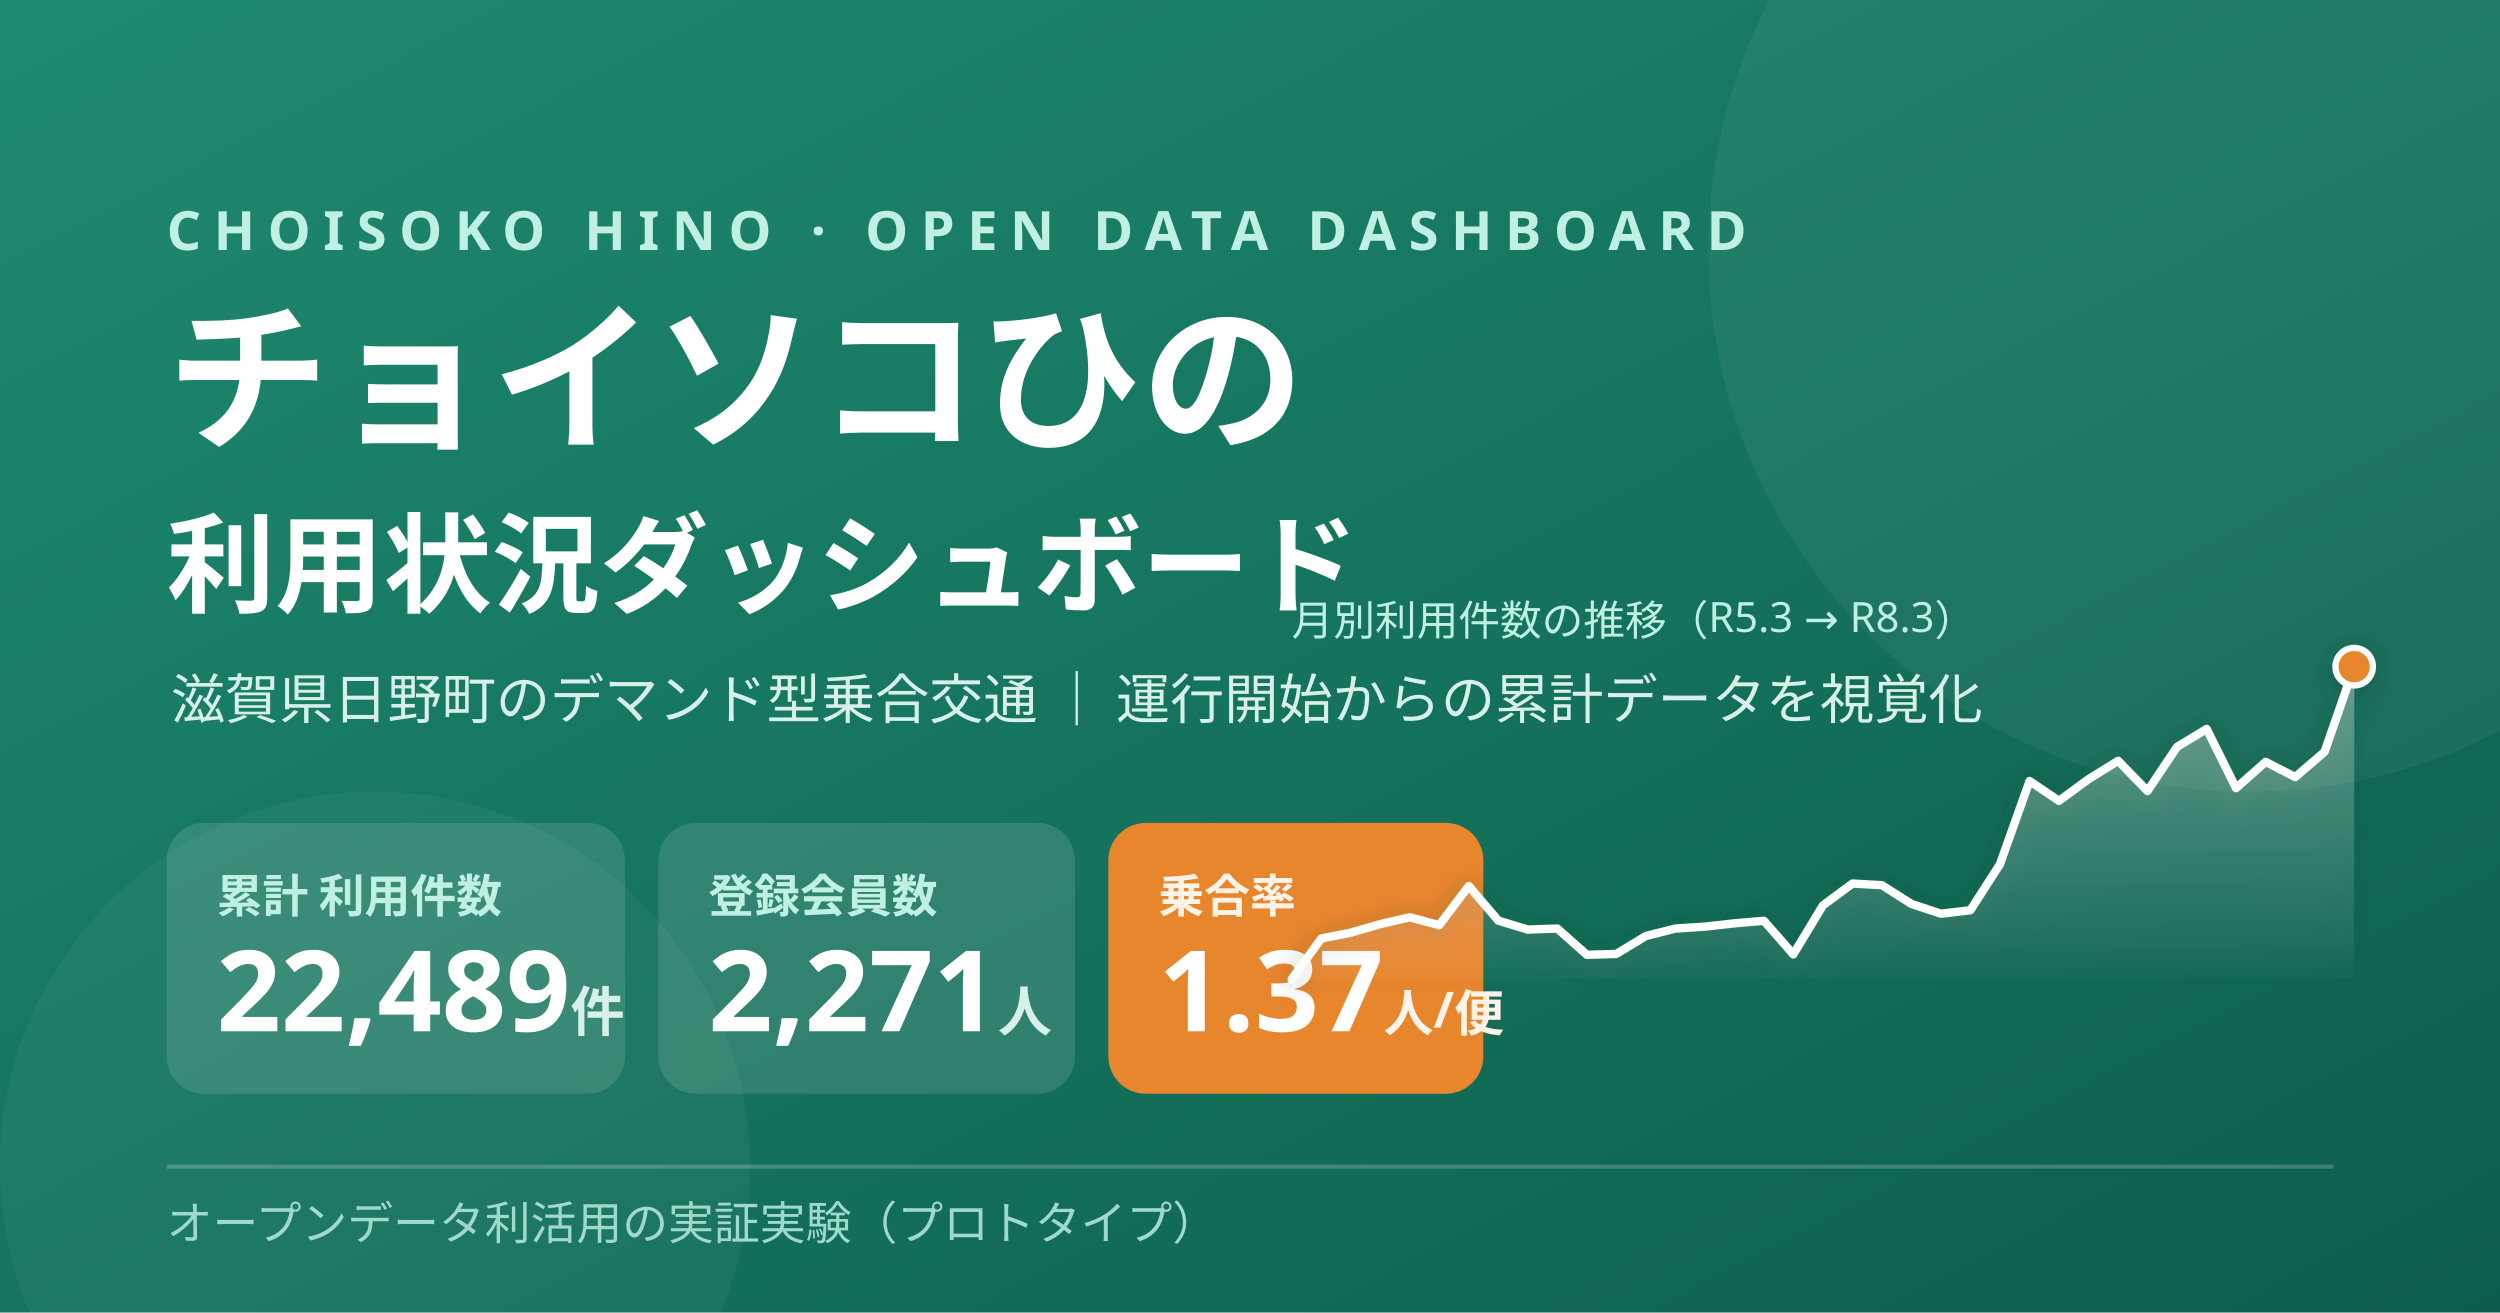
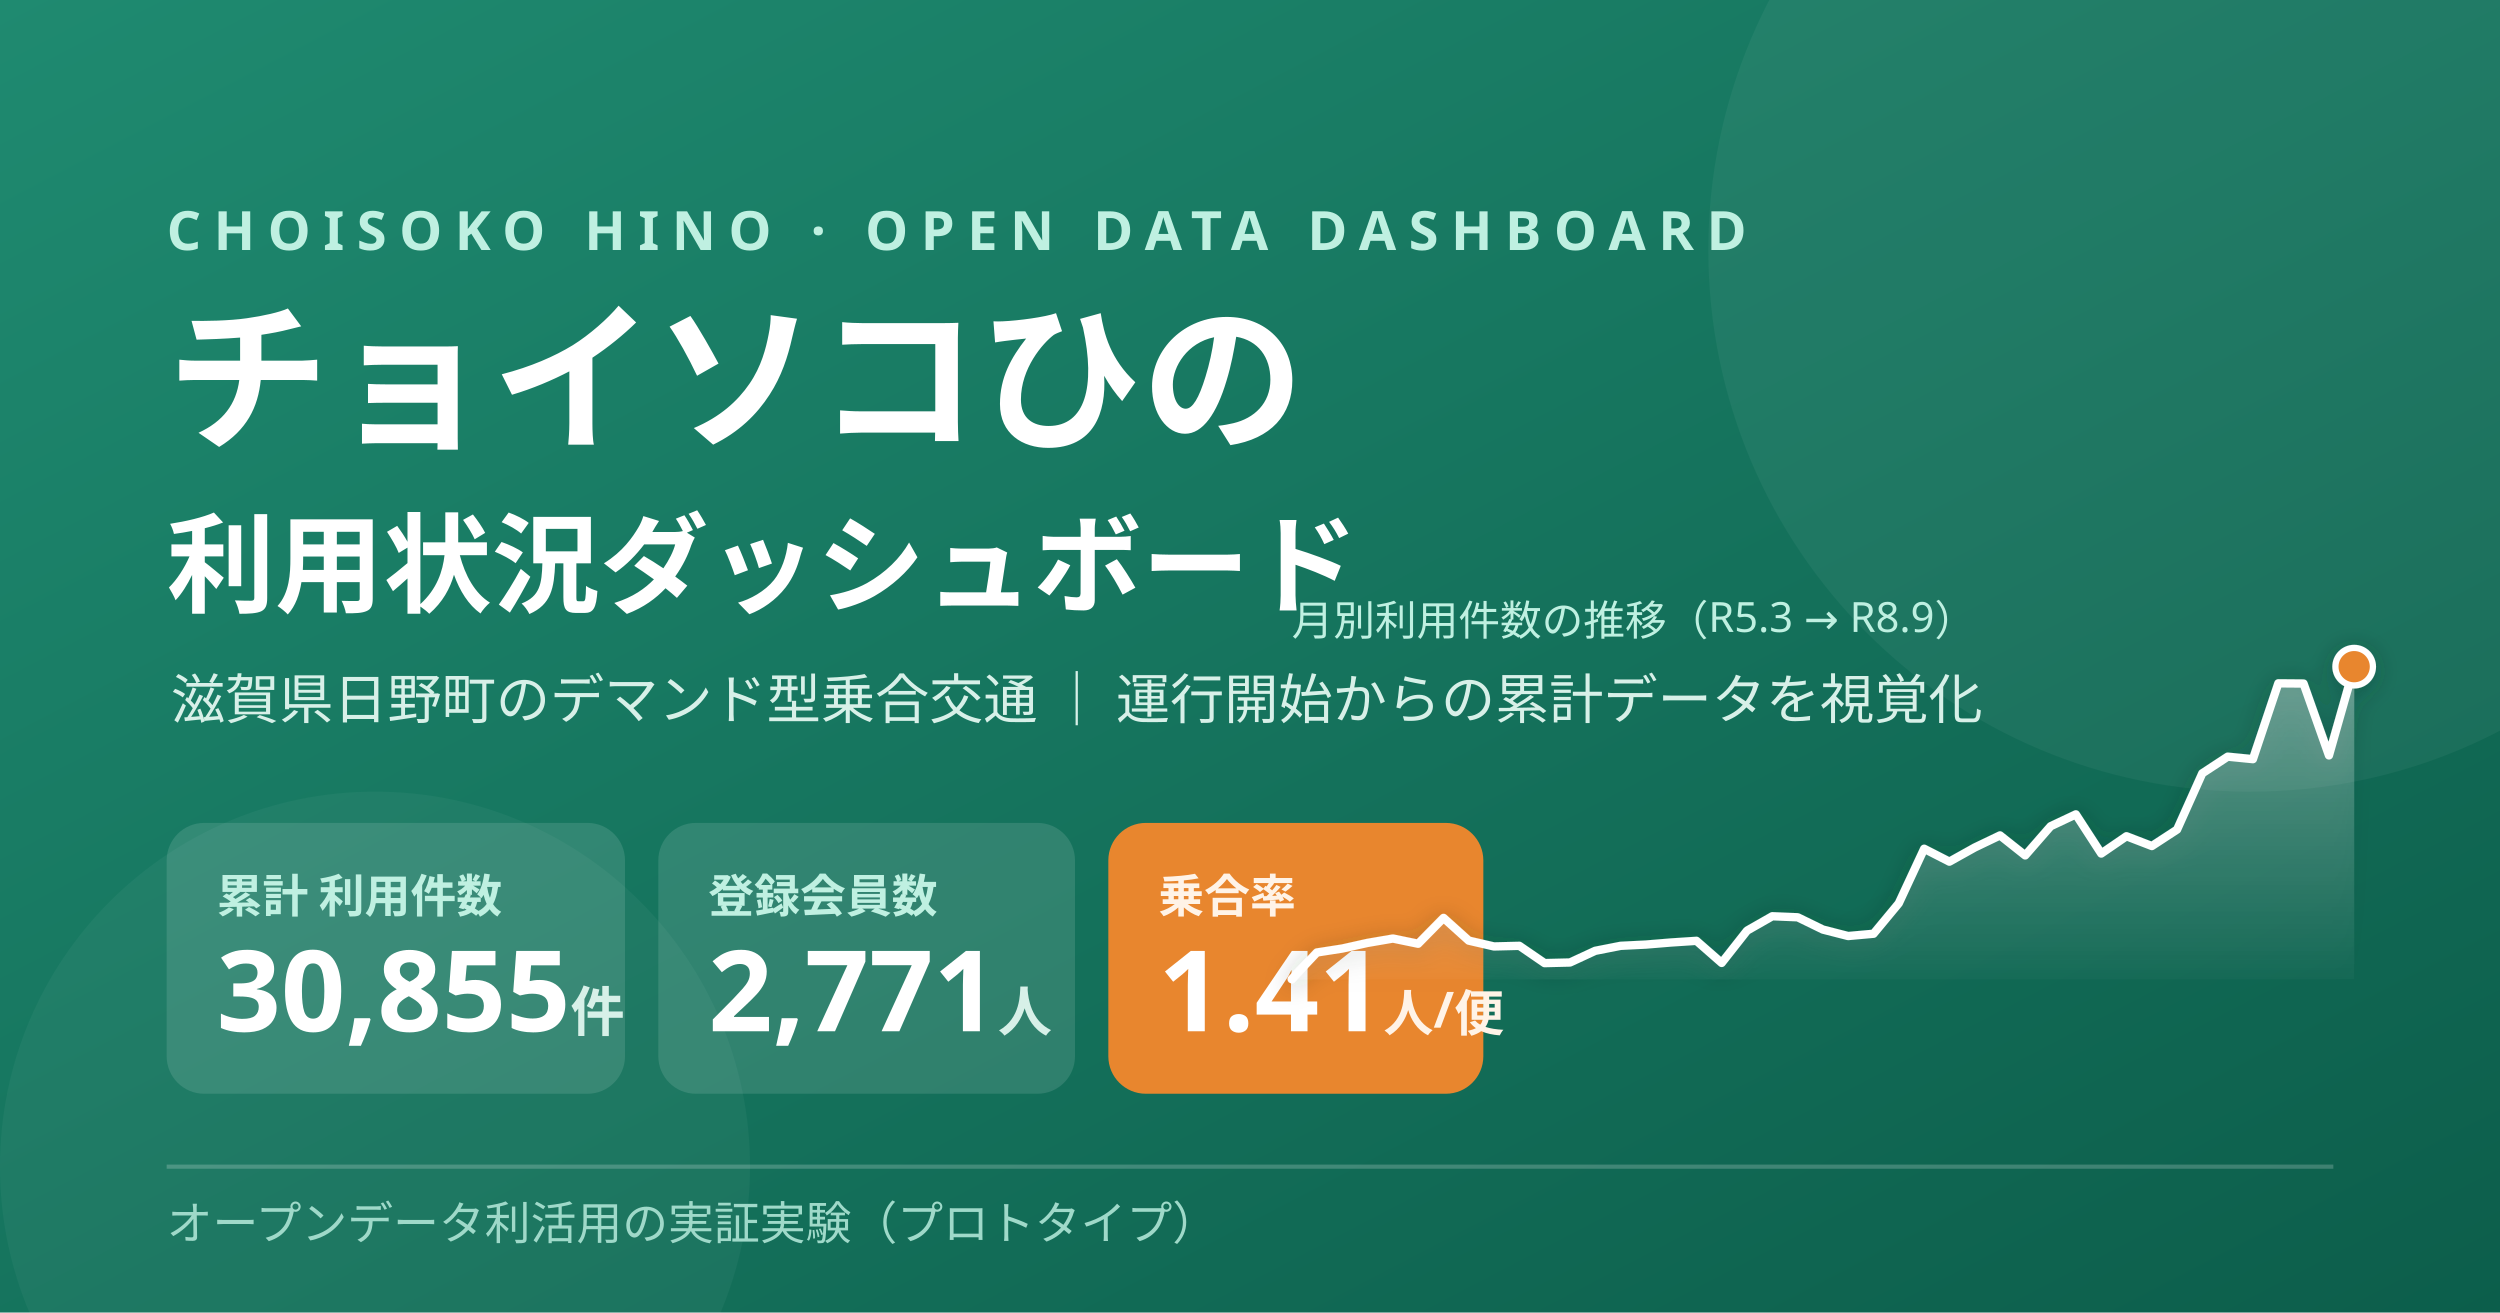
<svg xmlns="http://www.w3.org/2000/svg" width="1200" height="630" viewBox="0 0 1200 630">
  <defs>
    <linearGradient id="bg" x1="0" y1="0" x2="1" y2="1">
      <stop offset="0" stop-color="#1f8a70" />
      <stop offset="1" stop-color="#0c5e4b" />
    </linearGradient>
    <linearGradient id="area" x1="0" y1="0" x2="0" y2="1">
      <stop offset="0" stop-color="#ffffff" stop-opacity="0.30" />
      <stop offset="1" stop-color="#ffffff" stop-opacity="0.02" />
    </linearGradient>
    <filter id="soft" x="-20%" y="-20%" width="140%" height="140%">
      <feDropShadow dx="0" dy="2" stdDeviation="6" flood-color="#063a2d" flood-opacity="0.35" />
    </filter>
  </defs>
  <rect width="1200" height="630" fill="url(#bg)" />
  <circle cx="1080" cy="120" r="260" fill="#ffffff" opacity="0.05" />
  <circle cx="180" cy="560" r="180" fill="#ffffff" opacity="0.04" />
  <text x="80" y="120" font-family="'Noto Sans JP',sans-serif" font-size="26" font-weight="700" fill="#bff0e1" letter-spacing="6">CHOISOKO HINO · OPEN DATA DASHBOARD</text>
  <text x="80" y="210" font-family="'Zen Maru Gothic','Noto Sans JP',sans-serif" font-size="78" font-weight="700" fill="#ffffff">チョイソコひの</text>
  <text x="80" y="290" font-family="'Zen Maru Gothic','Noto Sans JP',sans-serif" font-size="52" font-weight="700" fill="#ffffff">利用状況ダッシュボード</text>
  <text x="82" y="345" font-family="'Noto Sans JP',sans-serif" font-size="26" fill="#d7f0e8">
    滋賀県日野町のデマンド型乗合交通 ｜ 運行開始からの累計データを視覚化</text>
  <g font-family="'Noto Sans JP',sans-serif">
    <rect x="80" y="395" width="220" height="130" rx="18" fill="#ffffff" opacity="0.12" />
    <text x="104" y="438" font-size="22" fill="#bff0e1" font-weight="700">累計 利用件数</text>
-     <text x="104" y="495" font-size="54" fill="#ffffff" font-weight="700">22,489<tspan font-size="26" fill="#d7f0e8"> 件</tspan>
+     <text x="104" y="495" font-size="54" fill="#ffffff" font-weight="700">30,855<tspan font-size="26" fill="#d7f0e8"> 件</tspan>
    </text>
    <rect x="316" y="395" width="200" height="130" rx="18" fill="#ffffff" opacity="0.12" />
    <text x="340" y="438" font-size="22" fill="#bff0e1" font-weight="700">登録会員数</text>
-     <text x="340" y="495" font-size="54" fill="#ffffff" font-weight="700">2,271<tspan font-size="26" fill="#d7f0e8"> 人</tspan>
+     <text x="340" y="495" font-size="54" fill="#ffffff" font-weight="700">2,771<tspan font-size="26" fill="#d7f0e8"> 人</tspan>
    </text>
    <rect x="532" y="395" width="180" height="130" rx="18" fill="#e8862e" />
    <text x="556" y="438" font-size="22" fill="#fff3e7" font-weight="700">乗合率</text>
-     <text x="556" y="495" font-size="54" fill="#ffffff" font-weight="700">1.37<tspan font-size="24" fill="#fff3e7"> 人/便</tspan>
+     <text x="556" y="495" font-size="54" fill="#ffffff" font-weight="700">1.41<tspan font-size="24" fill="#fff3e7"> 人/便</tspan>
    </text>
  </g>
  <g filter="url(#soft)">
-     <path d="M 620.0,470 L 620.0,470.0 L 634.2,450.5 L 648.3,447.7 L 662.5,443.6 L 676.7,440.3 L 690.8,444.1 L 705.0,425.3 L 719.2,441.9 L 733.3,446.2 L 747.5,445.7 L 761.7,458.3 L 775.8,457.9 L 790.0,449.3 L 804.2,445.7 L 818.3,444.8 L 832.5,443.2 L 846.7,442.0 L 860.8,458.1 L 875.0,434.6 L 889.2,424.1 L 903.3,424.9 L 917.5,433.9 L 931.7,438.6 L 945.8,436.9 L 960.0,414.8 L 974.2,374.9 L 988.3,384.4 L 1002.5,374.0 L 1016.7,365.2 L 1030.8,379.7 L 1045.0,358.5 L 1059.2,349.9 L 1073.3,378.3 L 1087.5,365.7 L 1101.7,373.0 L 1115.8,360.9 L 1130.0,320.0 L 1130.0,470 Z" fill="url(#area)" />
-     <path d="M 620.0,470.0 L 634.2,450.5 L 648.3,447.7 L 662.5,443.6 L 676.7,440.3 L 690.8,444.1 L 705.0,425.3 L 719.2,441.9 L 733.3,446.2 L 747.5,445.7 L 761.7,458.3 L 775.8,457.9 L 790.0,449.3 L 804.2,445.7 L 818.3,444.8 L 832.5,443.2 L 846.7,442.0 L 860.8,458.1 L 875.0,434.6 L 889.2,424.1 L 903.3,424.9 L 917.5,433.9 L 931.7,438.6 L 945.8,436.9 L 960.0,414.8 L 974.2,374.9 L 988.3,384.4 L 1002.5,374.0 L 1016.7,365.2 L 1030.8,379.7 L 1045.0,358.5 L 1059.2,349.9 L 1073.3,378.3 L 1087.5,365.7 L 1101.7,373.0 L 1115.8,360.9 L 1130.0,320.0" fill="none" stroke="#ffffff" stroke-width="4" stroke-linecap="round" stroke-linejoin="round" />
+     <path d="M 620.0,470 L 620.0,470.0 L 632.1,457.2 L 644.3,455.3 L 656.4,452.6 L 668.6,450.5 L 680.7,453.0 L 692.9,440.6 L 705.0,451.5 L 717.1,454.3 L 729.3,454.0 L 741.4,462.3 L 753.6,462.0 L 765.7,456.4 L 777.9,454.0 L 790.0,453.4 L 802.1,452.4 L 814.3,451.6 L 826.4,462.2 L 838.6,446.7 L 850.7,439.8 L 862.9,440.3 L 875.0,446.2 L 887.1,449.3 L 899.3,448.2 L 911.4,433.6 L 923.6,407.4 L 935.7,413.6 L 947.9,406.8 L 960.0,401.0 L 972.1,410.6 L 984.3,396.6 L 996.4,390.9 L 1008.6,409.7 L 1020.7,401.4 L 1032.9,406.1 L 1045.0,398.2 L 1057.1,371.2 L 1069.3,363.2 L 1081.4,364.4 L 1093.6,328.0 L 1105.7,328.1 L 1117.9,362.6 L 1130.0,320.0 L 1130.0,470 Z" fill="url(#area)" />
+     <path d="M 620.0,470.0 L 632.1,457.2 L 644.3,455.3 L 656.4,452.6 L 668.6,450.5 L 680.7,453.0 L 692.9,440.6 L 705.0,451.5 L 717.1,454.3 L 729.3,454.0 L 741.4,462.3 L 753.6,462.0 L 765.7,456.4 L 777.9,454.0 L 790.0,453.4 L 802.1,452.4 L 814.3,451.6 L 826.4,462.2 L 838.6,446.7 L 850.7,439.8 L 862.9,440.3 L 875.0,446.2 L 887.1,449.3 L 899.3,448.2 L 911.4,433.6 L 923.6,407.4 L 935.7,413.6 L 947.9,406.8 L 960.0,401.0 L 972.1,410.6 L 984.3,396.6 L 996.4,390.9 L 1008.6,409.7 L 1020.7,401.4 L 1032.9,406.1 L 1045.0,398.2 L 1057.1,371.2 L 1069.3,363.2 L 1081.4,364.4 L 1093.6,328.0 L 1105.7,328.1 L 1117.9,362.6 L 1130.0,320.0" fill="none" stroke="#ffffff" stroke-width="4" stroke-linecap="round" stroke-linejoin="round" />
    <circle cx="1130" cy="320" r="9" fill="#e8862e" stroke="#ffffff" stroke-width="3" />
  </g>
  <text x="620" y="305" font-family="'Noto Sans JP',sans-serif" font-size="20" fill="#bff0e1">
-     月別利用件数の推移（R5.3 → R8.3）</text>
+     月別利用件数の推移（R5.3 → R8.9）</text>
  <line x1="80" y1="560" x2="1120" y2="560" stroke="#ffffff" stroke-opacity="0.2" stroke-width="2" />
  <text x="80" y="595" font-family="'Noto Sans JP',sans-serif" font-size="22" fill="#9fd9c9">
    オープンデータ利活用の実証実験（プロトタイプ）</text>
</svg>
